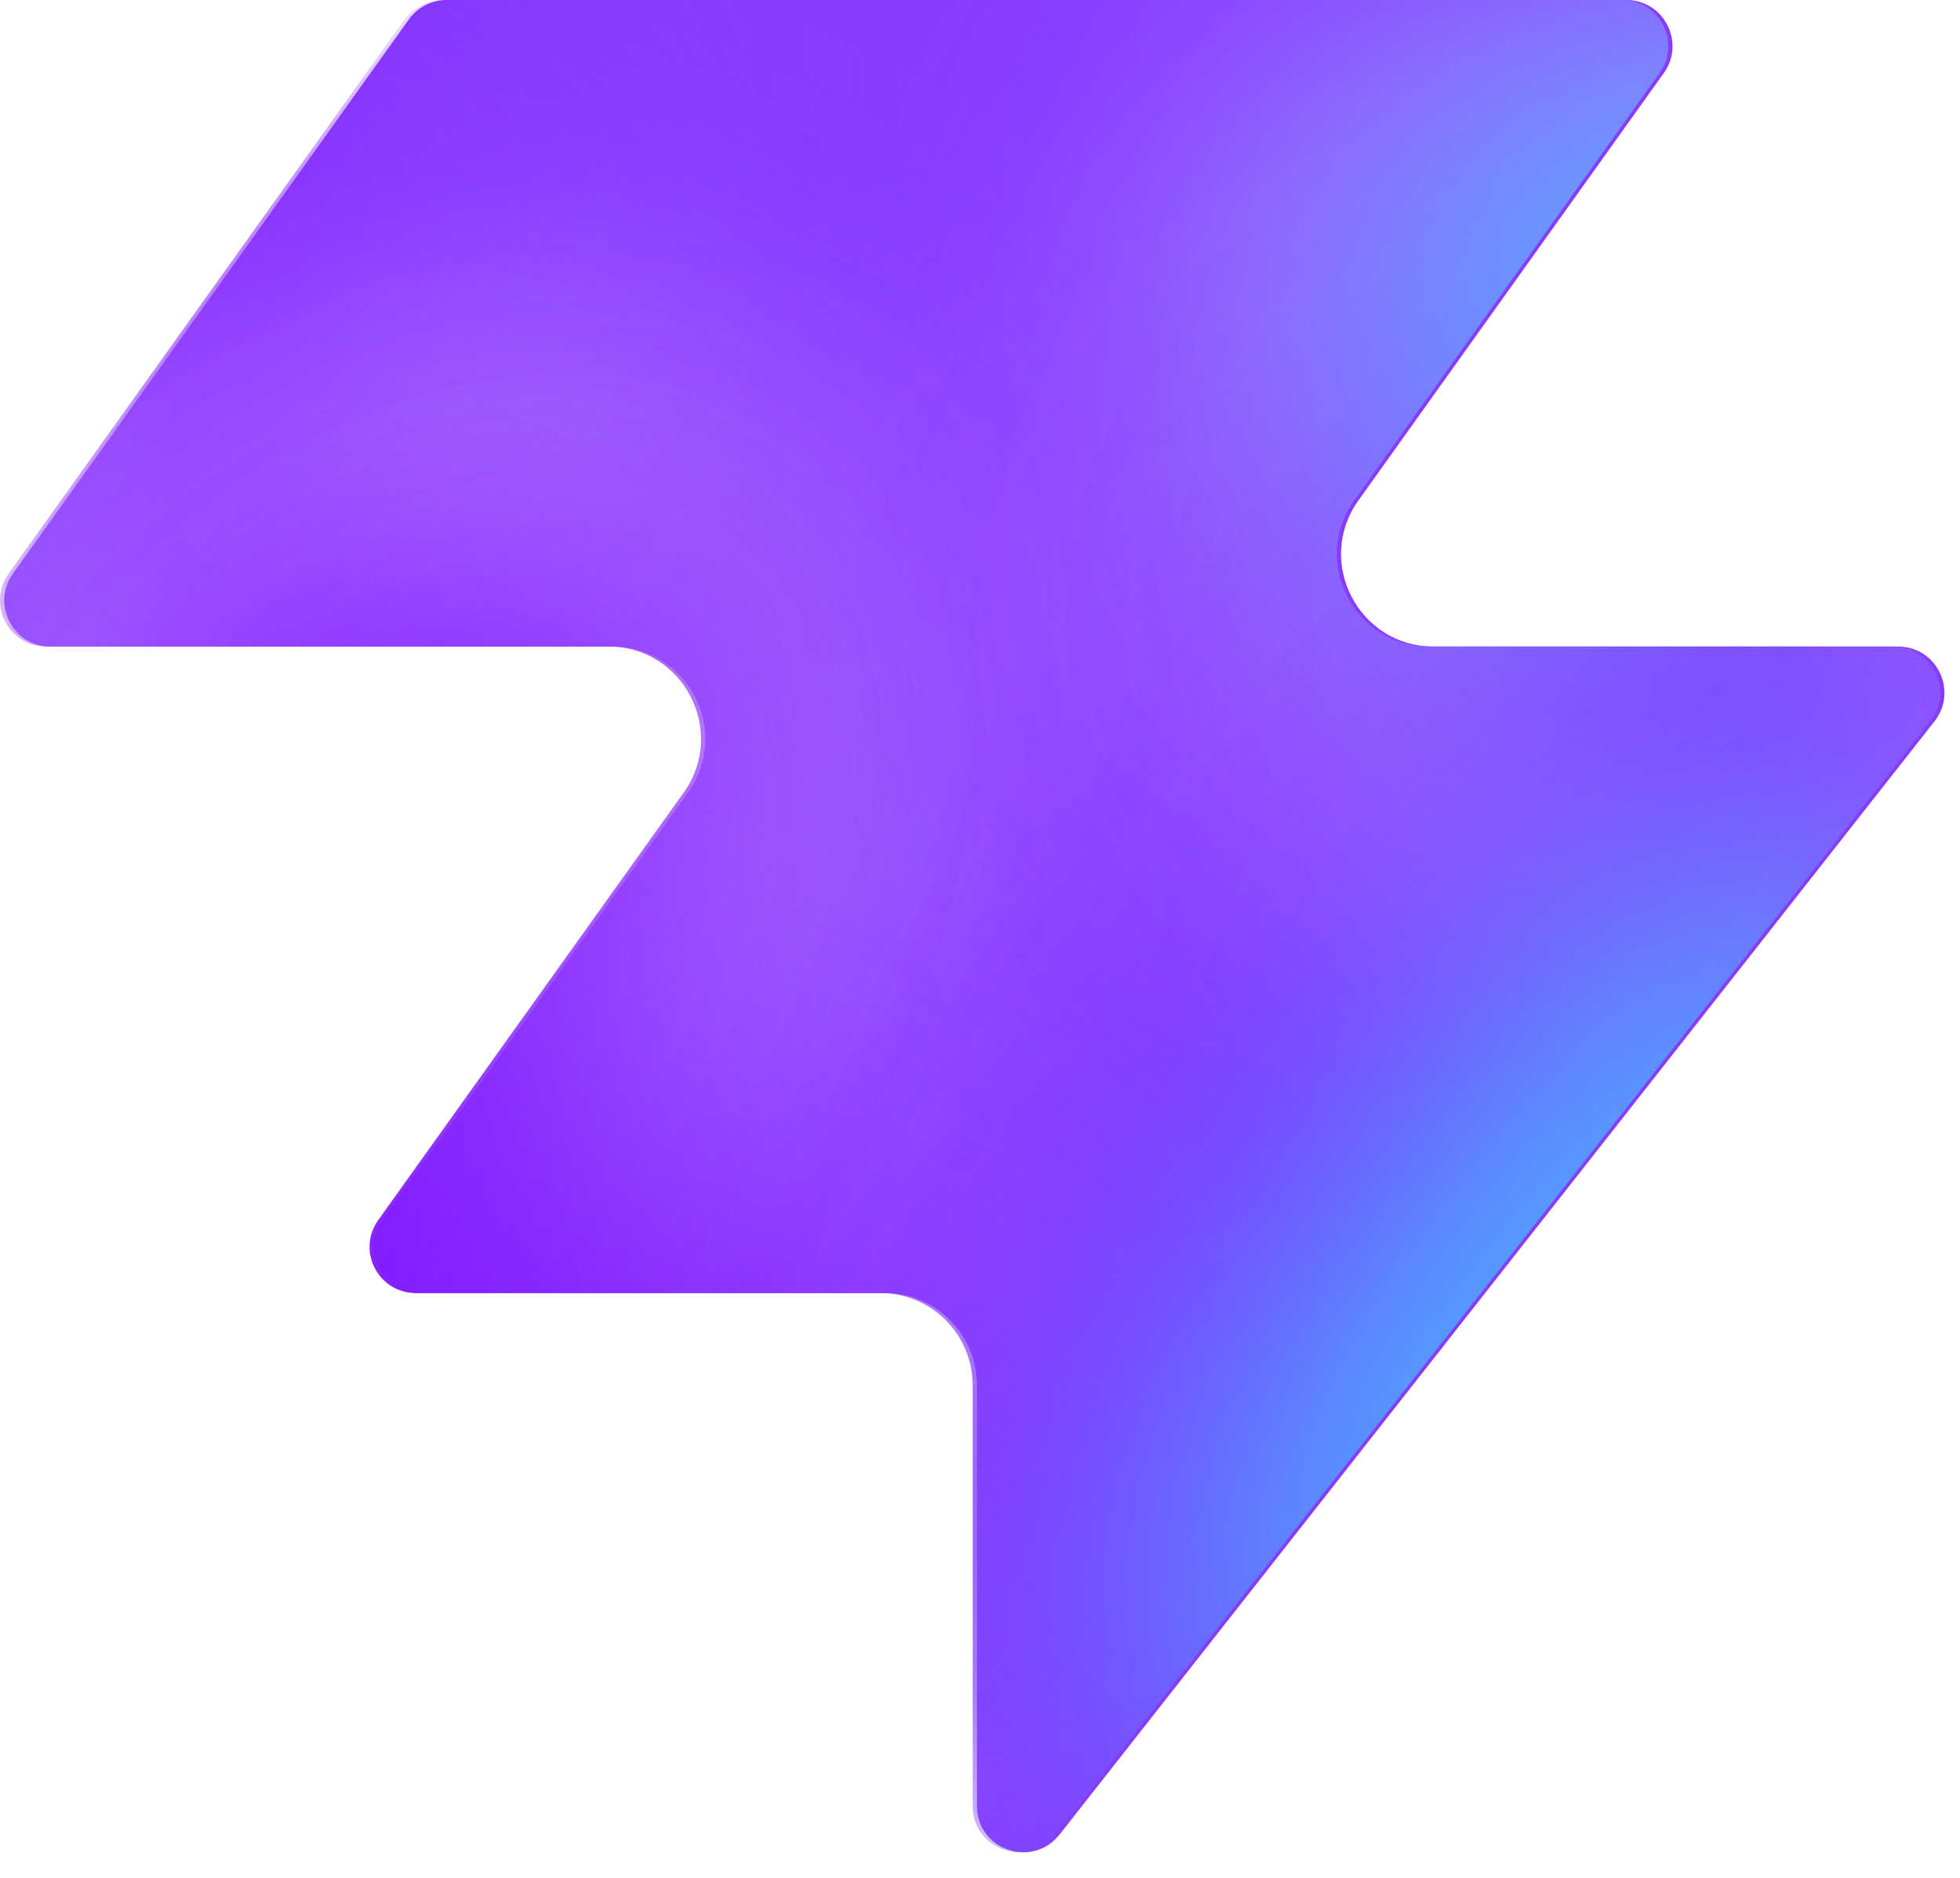
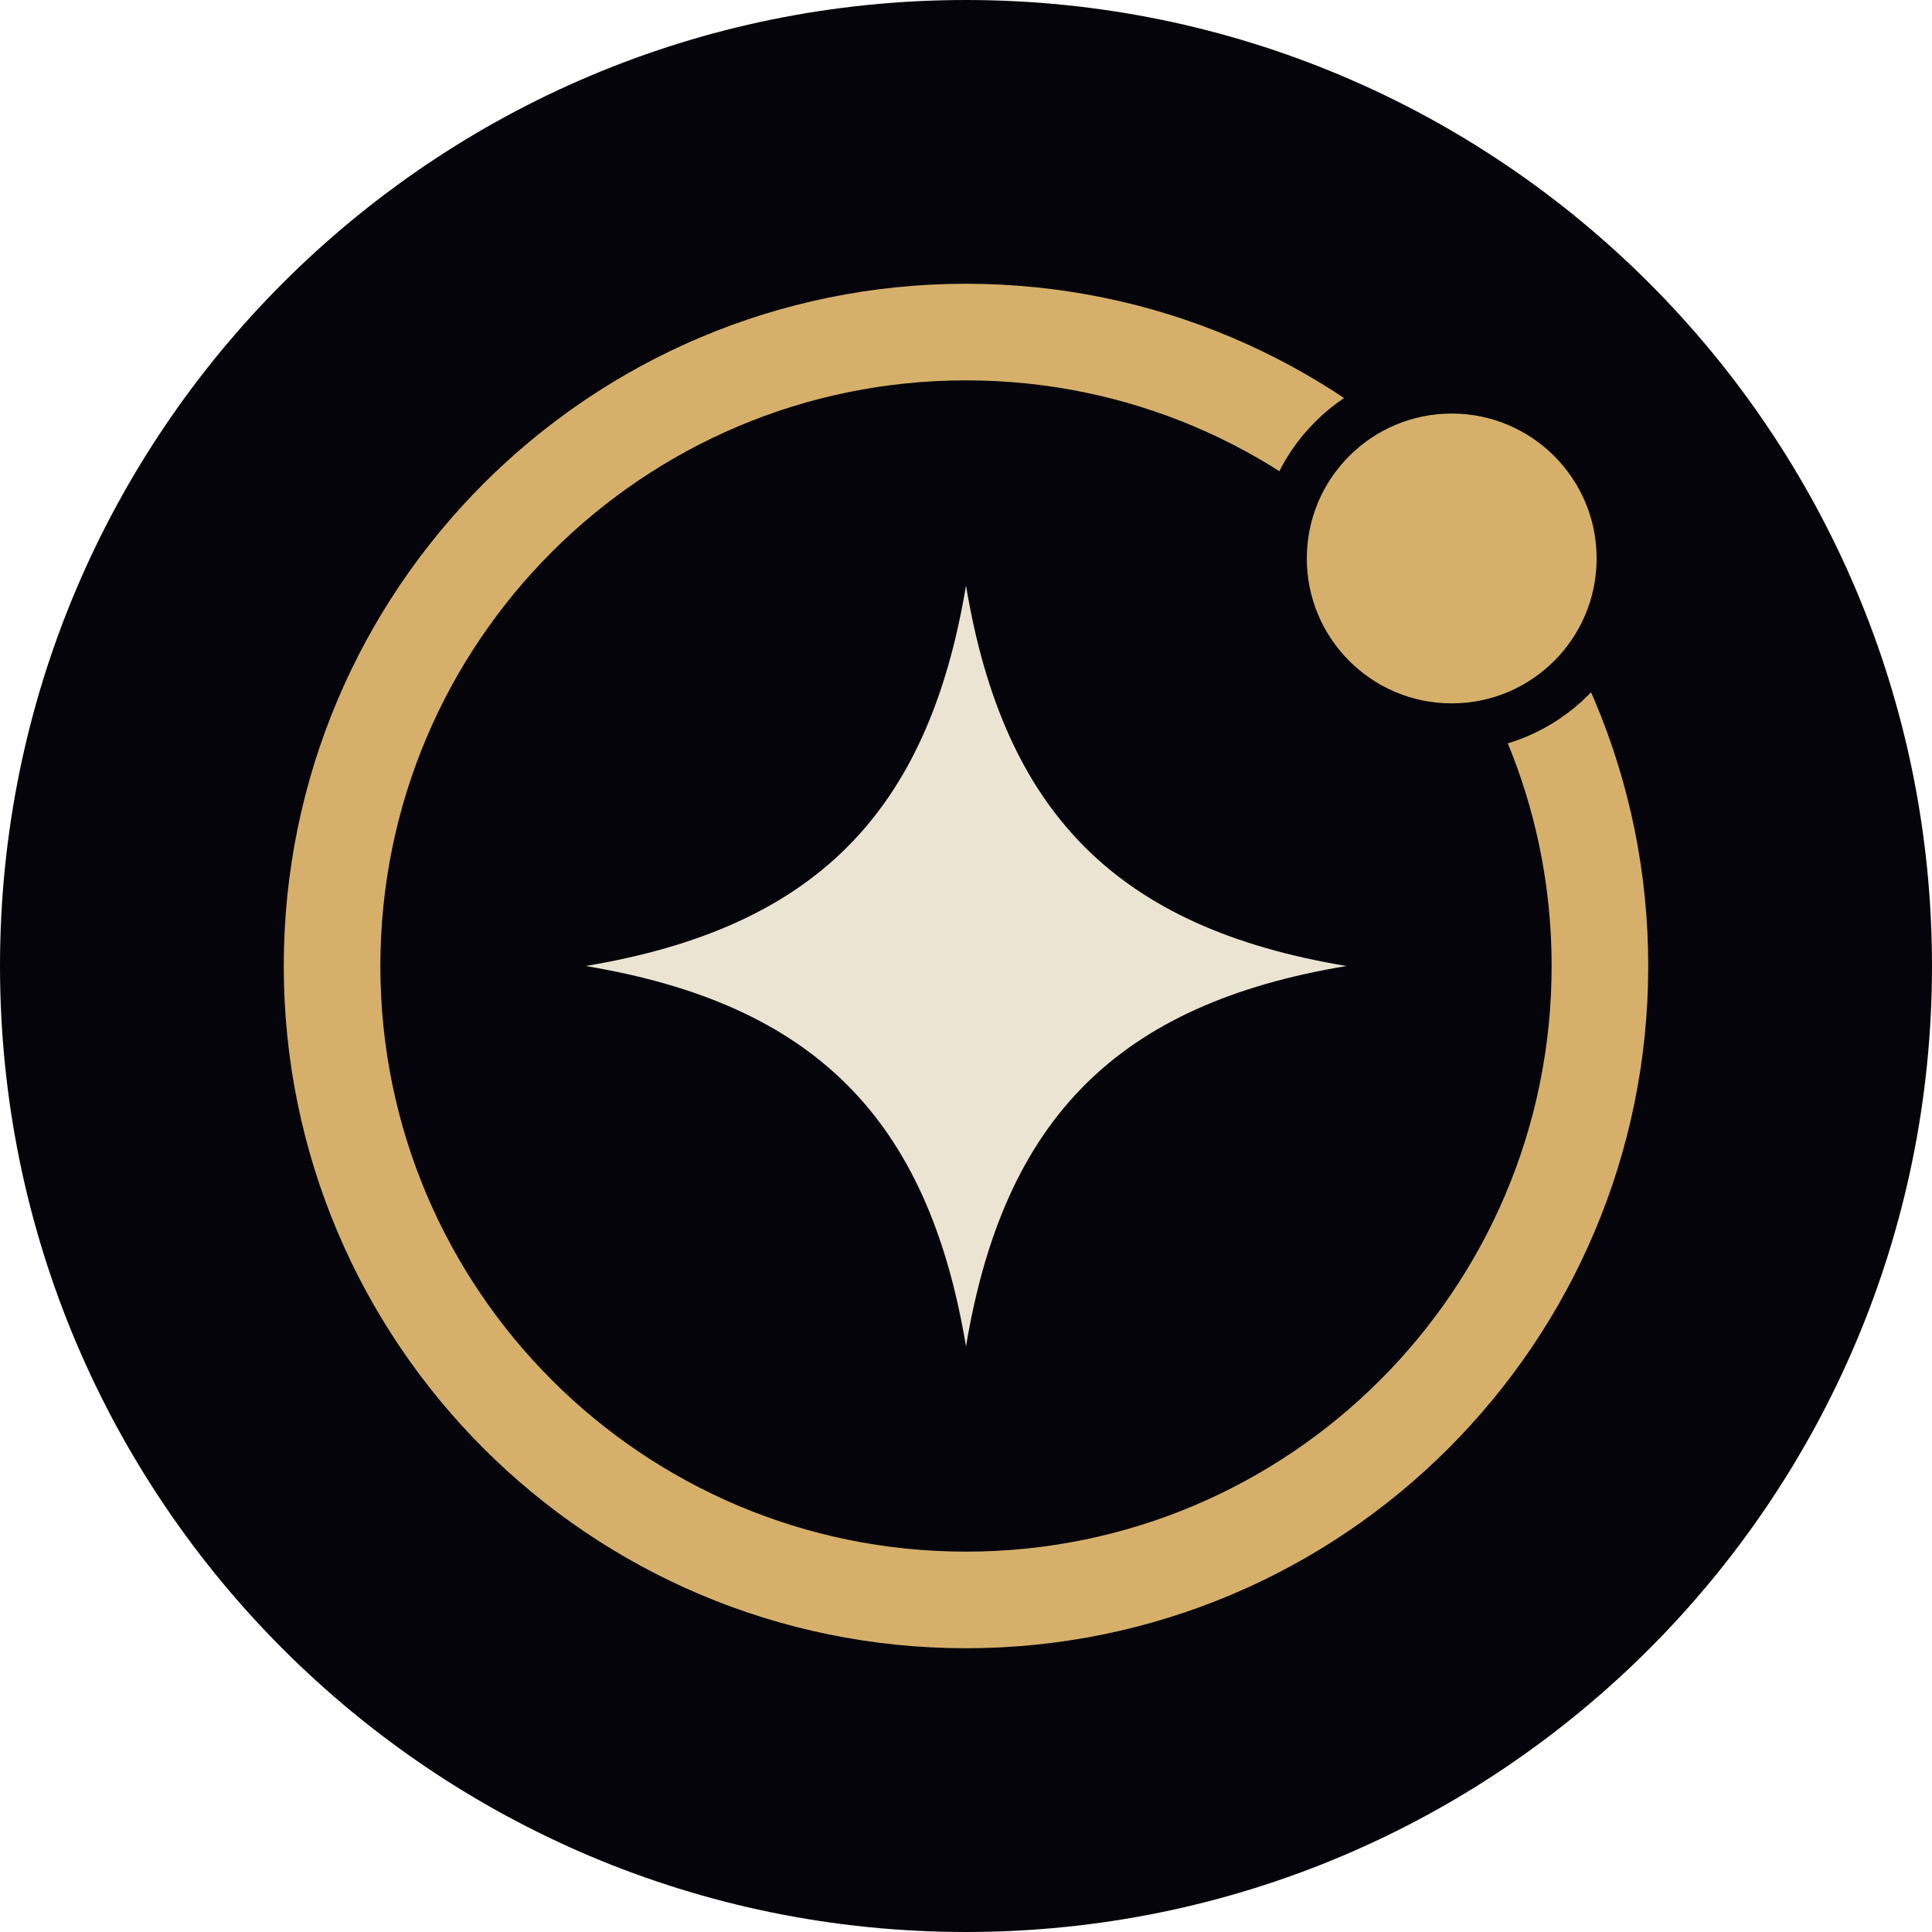
- <svg xmlns="http://www.w3.org/2000/svg" width="48" height="46" fill="none" viewBox="0 0 48 46">
-   <path fill="#863bff" d="M25.946 44.938c-.664.845-2.021.375-2.021-.698V33.937a2.26 2.26 0 0 0-2.262-2.262H10.287c-.92 0-1.456-1.04-.92-1.788l7.48-10.471c1.07-1.497 0-3.578-1.842-3.578H1.237c-.92 0-1.456-1.04-.92-1.788L10.013.474c.214-.297.556-.474.92-.474h28.894c.92 0 1.456 1.04.92 1.788l-7.48 10.471c-1.07 1.498 0 3.579 1.842 3.579h11.377c.943 0 1.473 1.088.89 1.83L25.947 44.94z" style="fill:#863bff;fill:color(display-p3 .525 .23 1);fill-opacity:1" />
-   <mask id="a" width="48" height="46" x="0" y="0" maskUnits="userSpaceOnUse" style="mask-type:alpha">
-     <path fill="#000" d="M25.842 44.938c-.664.844-2.021.375-2.021-.698V33.937a2.26 2.26 0 0 0-2.262-2.262H10.183c-.92 0-1.456-1.04-.92-1.788l7.48-10.471c1.07-1.498 0-3.579-1.842-3.579H1.133c-.92 0-1.456-1.04-.92-1.787L9.91.473c.214-.297.556-.474.92-.474h28.894c.92 0 1.456 1.04.92 1.788l-7.48 10.471c-1.07 1.498 0 3.578 1.842 3.578h11.377c.943 0 1.473 1.088.89 1.832L25.843 44.94z" style="fill:#000;fill-opacity:1" />
-   </mask>
-   <g mask="url(#a)">
-     <g filter="url(#b)">
-       <ellipse cx="5.508" cy="14.704" fill="#ede6ff" rx="5.508" ry="14.704" style="fill:#ede6ff;fill:color(display-p3 .927 .903 1);fill-opacity:1" transform="matrix(.00324 1 1 -.00324 -4.47 31.516)" />
-     </g>
-     <g filter="url(#c)">
-       <ellipse cx="10.399" cy="29.851" fill="#ede6ff" rx="10.399" ry="29.851" style="fill:#ede6ff;fill:color(display-p3 .927 .903 1);fill-opacity:1" transform="matrix(.00324 1 1 -.00324 -39.328 7.883)" />
-     </g>
-     <g filter="url(#d)">
-       <ellipse cx="5.508" cy="30.487" fill="#7e14ff" rx="5.508" ry="30.487" style="fill:#7e14ff;fill:color(display-p3 .492 .077 1);fill-opacity:1" transform="rotate(89.814 -25.913 -14.639)scale(1 -1)" />
-     </g>
-     <g filter="url(#e)">
-       <ellipse cx="5.508" cy="30.599" fill="#7e14ff" rx="5.508" ry="30.599" style="fill:#7e14ff;fill:color(display-p3 .492 .077 1);fill-opacity:1" transform="rotate(89.814 -32.644 -3.334)scale(1 -1)" />
-     </g>
-     <g filter="url(#f)">
-       <ellipse cx="5.508" cy="30.599" fill="#7e14ff" rx="5.508" ry="30.599" style="fill:#7e14ff;fill:color(display-p3 .492 .077 1);fill-opacity:1" transform="matrix(.00324 1 1 -.00324 -34.34 30.47)" />
-     </g>
-     <g filter="url(#g)">
-       <ellipse cx="14.072" cy="22.078" fill="#ede6ff" rx="14.072" ry="22.078" style="fill:#ede6ff;fill:color(display-p3 .927 .903 1);fill-opacity:1" transform="rotate(93.35 24.506 48.493)scale(-1 1)" />
-     </g>
-     <g filter="url(#h)">
-       <ellipse cx="3.47" cy="21.501" fill="#7e14ff" rx="3.47" ry="21.501" style="fill:#7e14ff;fill:color(display-p3 .492 .077 1);fill-opacity:1" transform="rotate(89.009 28.708 47.59)scale(-1 1)" />
-     </g>
-     <g filter="url(#i)">
-       <ellipse cx="3.47" cy="21.501" fill="#7e14ff" rx="3.47" ry="21.501" style="fill:#7e14ff;fill:color(display-p3 .492 .077 1);fill-opacity:1" transform="rotate(89.009 28.708 47.59)scale(-1 1)" />
-     </g>
-     <g filter="url(#j)">
-       <ellipse cx=".387" cy="8.972" fill="#7e14ff" rx="4.407" ry="29.108" style="fill:#7e14ff;fill:color(display-p3 .492 .077 1);fill-opacity:1" transform="rotate(39.51 .387 8.972)" />
-     </g>
-     <g filter="url(#k)">
-       <ellipse cx="47.523" cy="-6.092" fill="#7e14ff" rx="4.407" ry="29.108" style="fill:#7e14ff;fill:color(display-p3 .492 .077 1);fill-opacity:1" transform="rotate(37.892 47.523 -6.092)" />
-     </g>
-     <g filter="url(#l)">
-       <ellipse cx="41.412" cy="6.333" fill="#47bfff" rx="5.971" ry="9.665" style="fill:#47bfff;fill:color(display-p3 .28 .748 1);fill-opacity:1" transform="rotate(37.892 41.412 6.333)" />
-     </g>
-     <g filter="url(#m)">
-       <ellipse cx="-1.879" cy="38.332" fill="#7e14ff" rx="4.407" ry="29.108" style="fill:#7e14ff;fill:color(display-p3 .492 .077 1);fill-opacity:1" transform="rotate(37.892 -1.88 38.332)" />
-     </g>
-     <g filter="url(#n)">
-       <ellipse cx="-1.879" cy="38.332" fill="#7e14ff" rx="4.407" ry="29.108" style="fill:#7e14ff;fill:color(display-p3 .492 .077 1);fill-opacity:1" transform="rotate(37.892 -1.88 38.332)" />
-     </g>
-     <g filter="url(#o)">
-       <ellipse cx="35.651" cy="29.907" fill="#7e14ff" rx="4.407" ry="29.108" style="fill:#7e14ff;fill:color(display-p3 .492 .077 1);fill-opacity:1" transform="rotate(37.892 35.651 29.907)" />
-     </g>
-     <g filter="url(#p)">
-       <ellipse cx="38.418" cy="32.4" fill="#47bfff" rx="5.971" ry="15.297" style="fill:#47bfff;fill:color(display-p3 .28 .748 1);fill-opacity:1" transform="rotate(37.892 38.418 32.4)" />
-     </g>
-   </g>
-   <defs>
-     <filter id="b" width="60.045" height="41.654" x="-19.77" y="16.149" color-interpolation-filters="sRGB" filterUnits="userSpaceOnUse">
-       <feFlood flood-opacity="0" result="BackgroundImageFix" />
-       <feBlend in="SourceGraphic" in2="BackgroundImageFix" result="shape" />
-       <feGaussianBlur result="effect1_foregroundBlur_2002_17158" stdDeviation="7.659" />
-     </filter>
-     <filter id="c" width="90.34" height="51.437" x="-54.613" y="-7.533" color-interpolation-filters="sRGB" filterUnits="userSpaceOnUse">
-       <feFlood flood-opacity="0" result="BackgroundImageFix" />
-       <feBlend in="SourceGraphic" in2="BackgroundImageFix" result="shape" />
-       <feGaussianBlur result="effect1_foregroundBlur_2002_17158" stdDeviation="7.659" />
-     </filter>
-     <filter id="d" width="79.355" height="29.4" x="-49.64" y="2.03" color-interpolation-filters="sRGB" filterUnits="userSpaceOnUse">
-       <feFlood flood-opacity="0" result="BackgroundImageFix" />
-       <feBlend in="SourceGraphic" in2="BackgroundImageFix" result="shape" />
-       <feGaussianBlur result="effect1_foregroundBlur_2002_17158" stdDeviation="4.596" />
-     </filter>
-     <filter id="e" width="79.579" height="29.4" x="-45.045" y="20.029" color-interpolation-filters="sRGB" filterUnits="userSpaceOnUse">
-       <feFlood flood-opacity="0" result="BackgroundImageFix" />
-       <feBlend in="SourceGraphic" in2="BackgroundImageFix" result="shape" />
-       <feGaussianBlur result="effect1_foregroundBlur_2002_17158" stdDeviation="4.596" />
-     </filter>
-     <filter id="f" width="79.579" height="29.4" x="-43.513" y="21.178" color-interpolation-filters="sRGB" filterUnits="userSpaceOnUse">
-       <feFlood flood-opacity="0" result="BackgroundImageFix" />
-       <feBlend in="SourceGraphic" in2="BackgroundImageFix" result="shape" />
-       <feGaussianBlur result="effect1_foregroundBlur_2002_17158" stdDeviation="4.596" />
-     </filter>
-     <filter id="g" width="74.749" height="58.852" x="15.756" y="-17.901" color-interpolation-filters="sRGB" filterUnits="userSpaceOnUse">
-       <feFlood flood-opacity="0" result="BackgroundImageFix" />
-       <feBlend in="SourceGraphic" in2="BackgroundImageFix" result="shape" />
-       <feGaussianBlur result="effect1_foregroundBlur_2002_17158" stdDeviation="7.659" />
-     </filter>
-     <filter id="h" width="61.377" height="25.362" x="23.548" y="2.284" color-interpolation-filters="sRGB" filterUnits="userSpaceOnUse">
-       <feFlood flood-opacity="0" result="BackgroundImageFix" />
-       <feBlend in="SourceGraphic" in2="BackgroundImageFix" result="shape" />
-       <feGaussianBlur result="effect1_foregroundBlur_2002_17158" stdDeviation="4.596" />
-     </filter>
-     <filter id="i" width="61.377" height="25.362" x="23.548" y="2.284" color-interpolation-filters="sRGB" filterUnits="userSpaceOnUse">
-       <feFlood flood-opacity="0" result="BackgroundImageFix" />
-       <feBlend in="SourceGraphic" in2="BackgroundImageFix" result="shape" />
-       <feGaussianBlur result="effect1_foregroundBlur_2002_17158" stdDeviation="4.596" />
-     </filter>
-     <filter id="j" width="56.045" height="63.649" x="-27.636" y="-22.853" color-interpolation-filters="sRGB" filterUnits="userSpaceOnUse">
-       <feFlood flood-opacity="0" result="BackgroundImageFix" />
-       <feBlend in="SourceGraphic" in2="BackgroundImageFix" result="shape" />
-       <feGaussianBlur result="effect1_foregroundBlur_2002_17158" stdDeviation="4.596" />
-     </filter>
-     <filter id="k" width="54.814" height="64.646" x="20.116" y="-38.415" color-interpolation-filters="sRGB" filterUnits="userSpaceOnUse">
-       <feFlood flood-opacity="0" result="BackgroundImageFix" />
-       <feBlend in="SourceGraphic" in2="BackgroundImageFix" result="shape" />
-       <feGaussianBlur result="effect1_foregroundBlur_2002_17158" stdDeviation="4.596" />
-     </filter>
-     <filter id="l" width="33.541" height="35.313" x="24.641" y="-11.323" color-interpolation-filters="sRGB" filterUnits="userSpaceOnUse">
-       <feFlood flood-opacity="0" result="BackgroundImageFix" />
-       <feBlend in="SourceGraphic" in2="BackgroundImageFix" result="shape" />
-       <feGaussianBlur result="effect1_foregroundBlur_2002_17158" stdDeviation="4.596" />
-     </filter>
-     <filter id="m" width="54.814" height="64.646" x="-29.286" y="6.009" color-interpolation-filters="sRGB" filterUnits="userSpaceOnUse">
-       <feFlood flood-opacity="0" result="BackgroundImageFix" />
-       <feBlend in="SourceGraphic" in2="BackgroundImageFix" result="shape" />
-       <feGaussianBlur result="effect1_foregroundBlur_2002_17158" stdDeviation="4.596" />
-     </filter>
-     <filter id="n" width="54.814" height="64.646" x="-29.286" y="6.009" color-interpolation-filters="sRGB" filterUnits="userSpaceOnUse">
-       <feFlood flood-opacity="0" result="BackgroundImageFix" />
-       <feBlend in="SourceGraphic" in2="BackgroundImageFix" result="shape" />
-       <feGaussianBlur result="effect1_foregroundBlur_2002_17158" stdDeviation="4.596" />
-     </filter>
-     <filter id="o" width="54.814" height="64.646" x="8.244" y="-2.416" color-interpolation-filters="sRGB" filterUnits="userSpaceOnUse">
-       <feFlood flood-opacity="0" result="BackgroundImageFix" />
-       <feBlend in="SourceGraphic" in2="BackgroundImageFix" result="shape" />
-       <feGaussianBlur result="effect1_foregroundBlur_2002_17158" stdDeviation="4.596" />
-     </filter>
-     <filter id="p" width="39.409" height="43.623" x="18.713" y="10.588" color-interpolation-filters="sRGB" filterUnits="userSpaceOnUse">
-       <feFlood flood-opacity="0" result="BackgroundImageFix" />
-       <feBlend in="SourceGraphic" in2="BackgroundImageFix" result="shape" />
-       <feGaussianBlur result="effect1_foregroundBlur_2002_17158" stdDeviation="4.596" />
-     </filter>
-   </defs>
+ <svg xmlns="http://www.w3.org/2000/svg" viewBox="0 0 64 64">
+   <circle cx="32" cy="32" r="32" fill="#06040B" />
+   <circle cx="32" cy="32" r="21" fill="none" stroke="#D6B06A" stroke-width="3.2" />
+   <path d="M6 0C6.6 3.6 8.4 5.4 12 6C8.4 6.6 6.6 8.4 6 12C5.4 8.4 3.6 6.6 0 6C3.6 5.4 5.4 3.6 6 0Z" fill="#ECE4D2" transform="translate(19.4 19.4) scale(2.1)" />
+   <circle cx="48.09" cy="18.50" r="5.6" fill="#D6B06A" stroke="#06040B" stroke-width="1.6" />
</svg>
